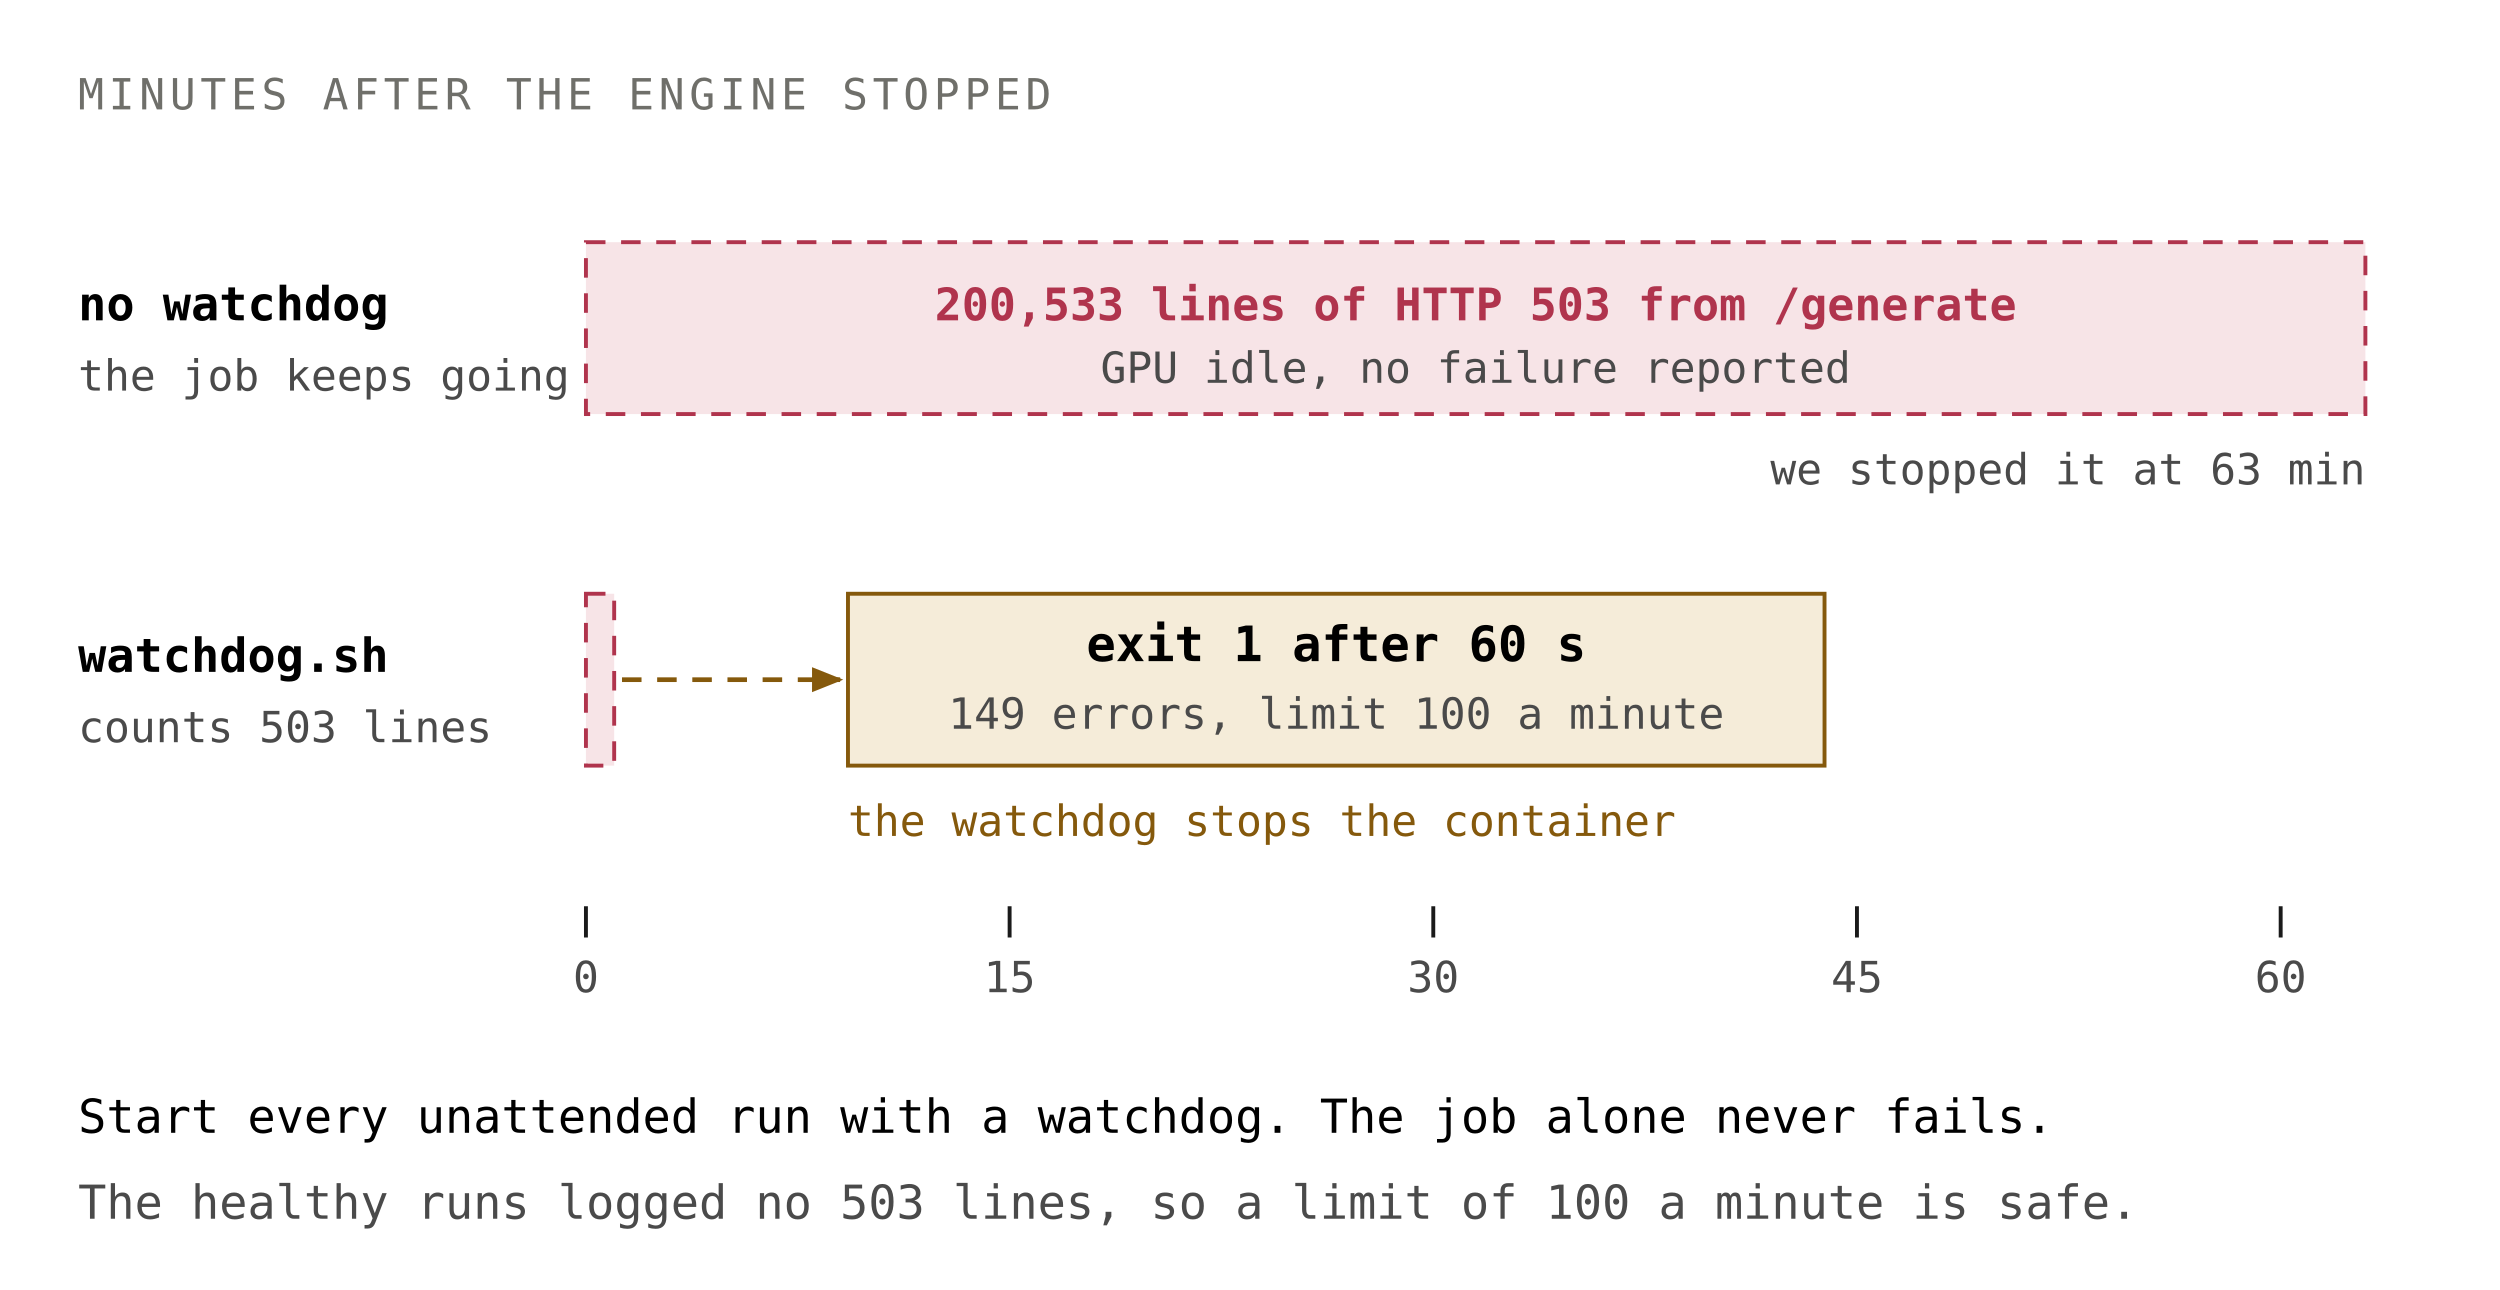
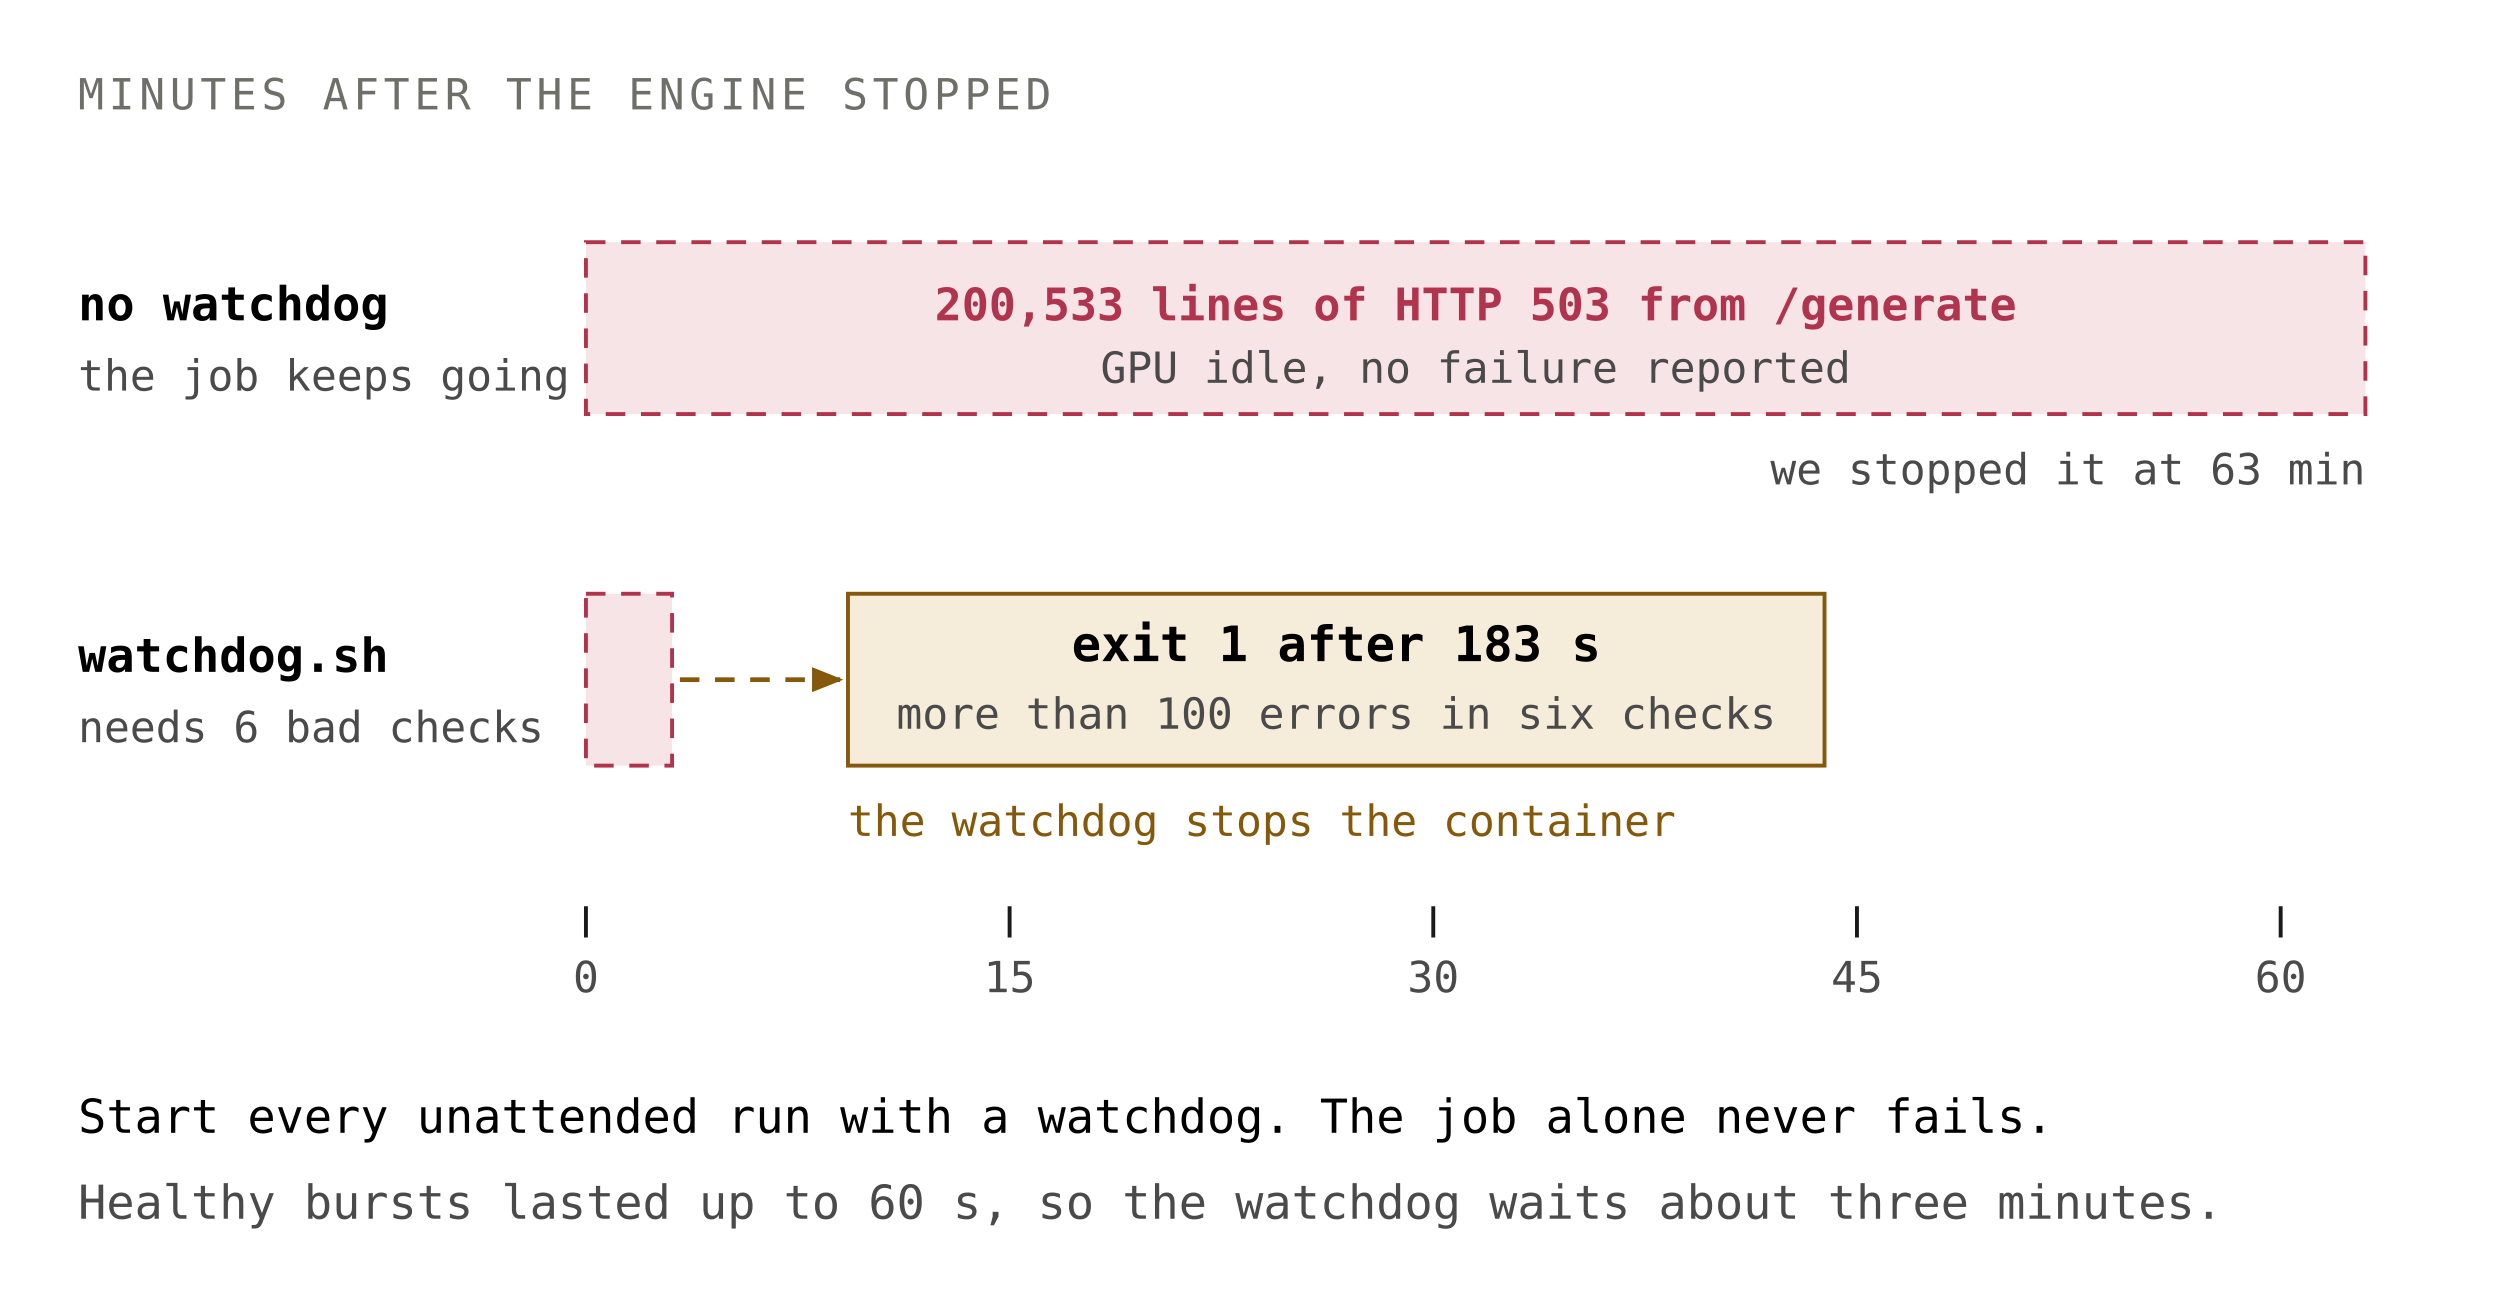
<svg xmlns="http://www.w3.org/2000/svg" viewBox="0 0 640 330" role="img" aria-labelledby="fig-1-2-title fig-1-2-desc" font-family="JetBrains Mono, ui-monospace, monospace">
  <defs>
    <marker id="fig-1-2-head-amber" viewBox="0 0 10 10" refX="9" refY="5" markerWidth="8" markerHeight="8" markerUnits="userSpaceOnUse" orient="auto-start-reverse">
      <path d="M0 1 L10 5 L0 9 z" fill="var(--m-amber-ink, #85590c)" />
    </marker>
  </defs>
  <text x="20" y="28" font-size="11" letter-spacing="1.2" fill="var(--m-ink-mute, #6f6f6a)">MINUTES AFTER THE ENGINE STOPPED</text>
  <line x1="150" y1="232" x2="150" y2="240" stroke="var(--m-ink, #1a1a1a)" stroke-width="1" />
  <text x="150" y="254" font-size="11" text-anchor="middle" fill="var(--m-ink-soft, #4a4a4a)">0</text>
  <line x1="258.46" y1="232" x2="258.46" y2="240" stroke="var(--m-ink, #1a1a1a)" stroke-width="1" />
  <text x="258.46" y="254" font-size="11" text-anchor="middle" fill="var(--m-ink-soft, #4a4a4a)">15</text>
  <line x1="366.92" y1="232" x2="366.92" y2="240" stroke="var(--m-ink, #1a1a1a)" stroke-width="1" />
  <text x="366.92" y="254" font-size="11" text-anchor="middle" fill="var(--m-ink-soft, #4a4a4a)">30</text>
  <line x1="475.38" y1="232" x2="475.38" y2="240" stroke="var(--m-ink, #1a1a1a)" stroke-width="1" />
  <text x="475.38" y="254" font-size="11" text-anchor="middle" fill="var(--m-ink-soft, #4a4a4a)">45</text>
  <line x1="583.85" y1="232" x2="583.85" y2="240" stroke="var(--m-ink, #1a1a1a)" stroke-width="1" />
  <text x="583.85" y="254" font-size="11" text-anchor="middle" fill="var(--m-ink-soft, #4a4a4a)">60</text>
  <text x="20" y="82" font-size="12" font-weight="700">no watchdog</text>
  <text x="20" y="100" font-size="11" class="m-serif" fill="var(--m-ink-soft, #4a4a4a)">the job keeps going</text>
  <rect x="150" y="62" width="455.54" height="44" fill="var(--m-rose-fill, #f7e4e7)" stroke="var(--m-rose-ink, #b0344d)" stroke-dasharray="5 4" />
  <text x="377.77" y="82" font-size="11.5" text-anchor="middle" font-weight="700" fill="var(--m-rose-ink, #b0344d)">200,533 lines of HTTP 503 from /generate</text>
  <text x="377.77" y="98" font-size="11" text-anchor="middle" class="m-serif" fill="var(--m-ink-soft, #4a4a4a)">GPU idle, no failure reported</text>
  <text x="605.54" y="124" font-size="11" text-anchor="end" class="m-serif" fill="var(--m-ink-soft, #4a4a4a)">we stopped it at 63 min</text>
  <text x="20" y="172" font-size="12" font-weight="700">watchdog.sh</text>
-   <text x="20" y="190" font-size="11" class="m-serif" fill="var(--m-ink-soft, #4a4a4a)">counts 503 lines</text>
-   <rect x="150" y="152" width="7.23" height="44" fill="var(--m-rose-fill, #f7e4e7)" stroke="var(--m-rose-ink, #b0344d)" stroke-dasharray="5 4" />
-   <line x1="159.23" y1="174" x2="215.08" y2="174" stroke="var(--m-amber-ink, #85590c)" stroke-width="1.2" stroke-dasharray="5 4" marker-end="url(#fig-1-2-head-amber)" />
+   <text x="20" y="190" font-size="11" class="m-serif" fill="var(--m-ink-soft, #4a4a4a)">needs 6 bad checks</text>
+   <rect x="150" y="152" width="22.05" height="44" fill="var(--m-rose-fill, #f7e4e7)" stroke="var(--m-rose-ink, #b0344d)" stroke-dasharray="5 4" />
+   <line x1="174.05" y1="174" x2="215.08" y2="174" stroke="var(--m-amber-ink, #85590c)" stroke-width="1.2" stroke-dasharray="5 4" marker-end="url(#fig-1-2-head-amber)" />
  <text x="217.08" y="214" font-size="11" class="m-serif" fill="var(--m-amber-ink, #85590c)">the watchdog stops the container</text>
  <rect x="217.08" y="152" width="250" height="44" fill="var(--m-amber-fill, #f5ecd9)" stroke="var(--m-amber-ink, #85590c)" />
-   <text x="342.08" y="169.25" font-size="12.5" text-anchor="middle" font-weight="700">exit 1 after 60 s</text>
-   <text x="342.08" y="186.55" font-size="11" text-anchor="middle" class="m-serif" fill="var(--m-ink-soft, #4a4a4a)">149 errors, limit 100 a minute</text>
+   <text x="342.08" y="169.25" font-size="12.5" text-anchor="middle" font-weight="700">exit 1 after 183 s</text>
+   <text x="342.08" y="186.55" font-size="11" text-anchor="middle" class="m-serif" fill="var(--m-ink-soft, #4a4a4a)">more than 100 errors in six checks</text>
  <text x="20" y="290" font-size="12" class="m-serif">Start every unattended run with a watchdog. The job alone never fails.</text>
-   <text x="20" y="312" font-size="12" class="m-serif" fill="var(--m-ink-soft, #4a4a4a)">The healthy runs logged no 503 lines, so a limit of 100 a minute is safe.</text>
+   <text x="20" y="312" font-size="12" class="m-serif" fill="var(--m-ink-soft, #4a4a4a)">Healthy bursts lasted up to 60 s, so the watchdog waits about three minutes.</text>
</svg>
